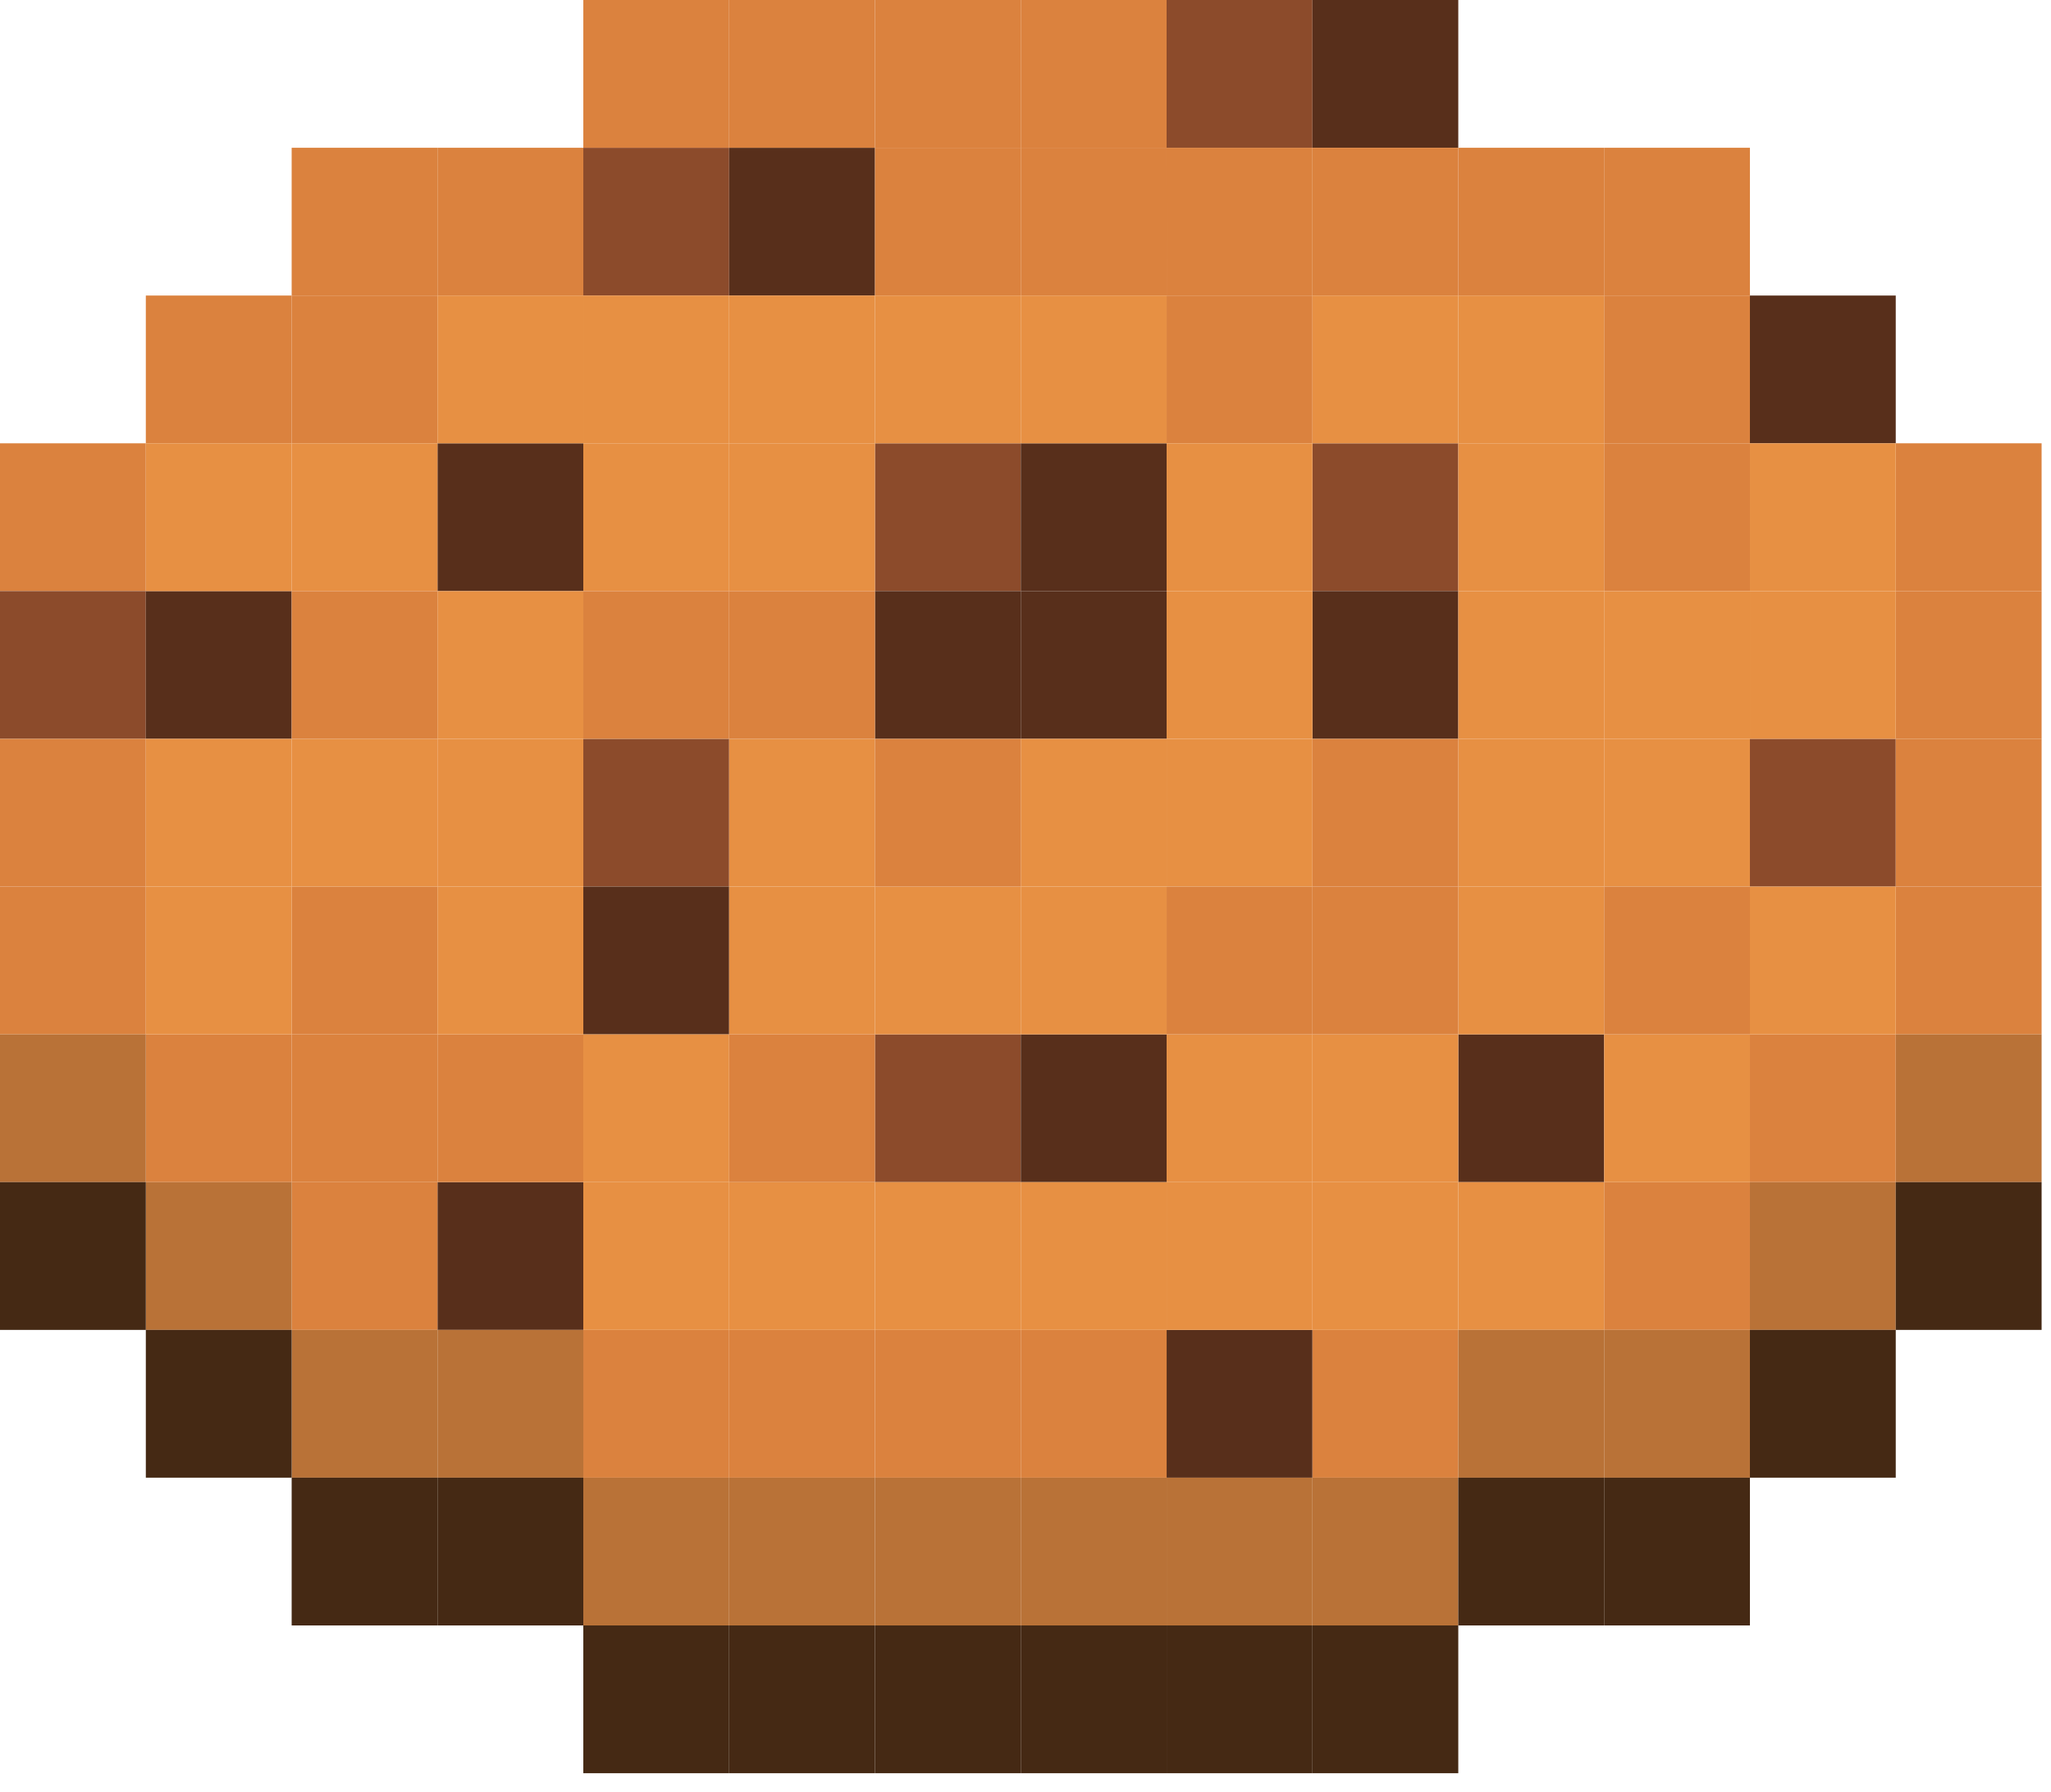
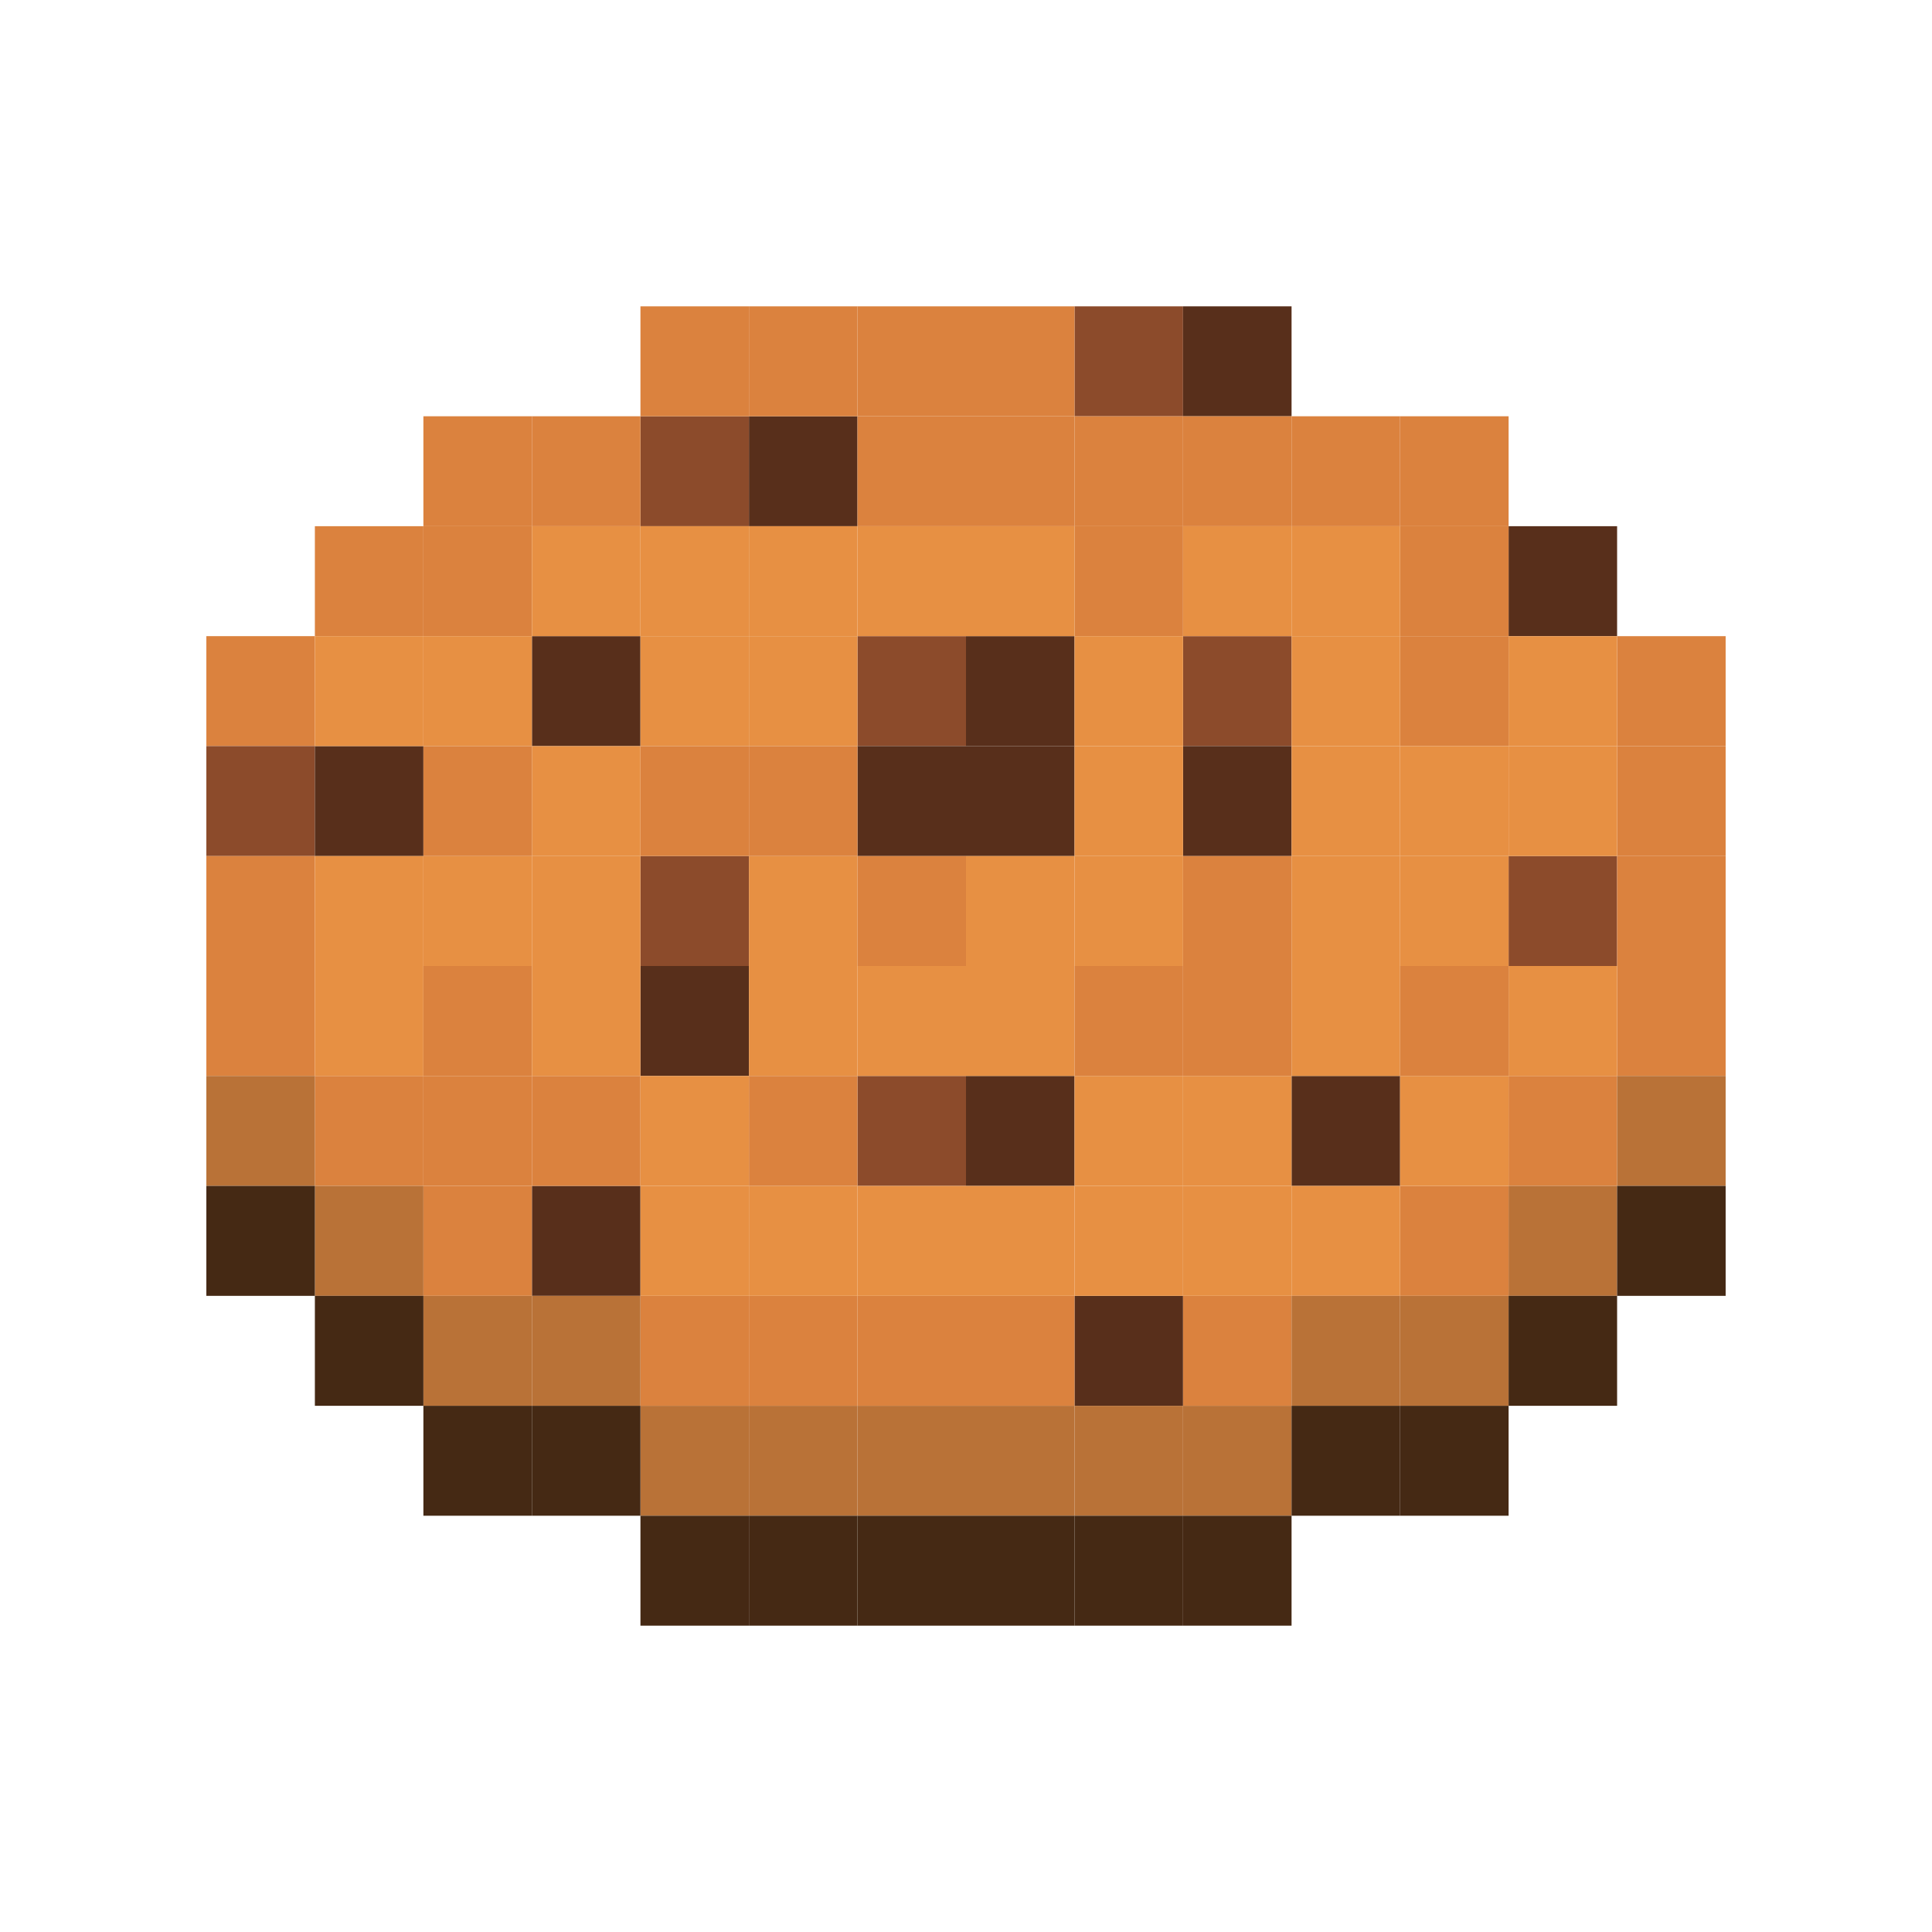
- <svg xmlns="http://www.w3.org/2000/svg" width="79" height="69" viewBox="0 0 79 69" fill="none">
-   <path d="M0 17.073H5.617V22.764H0V17.073Z" fill="#DB823E" />
-   <path d="M0 22.764H5.617V28.454H0V22.764Z" fill="#8C4B2B" />
-   <path d="M22.468 28.454H28.085V34.145H22.468V28.454Z" fill="#8C4B2B" />
-   <path d="M33.702 39.836H39.319V45.527H33.702V39.836Z" fill="#8C4B2B" />
-   <path d="M22.468 5.691H28.085V11.382H22.468V5.691Z" fill="#8C4B2B" />
-   <path d="M44.935 0H50.553V5.691H44.935V0Z" fill="#8C4B2B" />
-   <path d="M50.553 17.073H56.17V22.764H50.553V17.073Z" fill="#8C4B2B" />
-   <path d="M33.702 17.073H39.319V22.764H33.702V17.073Z" fill="#8C4B2B" />
-   <path d="M67.403 28.454H73.02V34.145H67.403V28.454Z" fill="#8C4B2B" />
-   <path d="M5.617 22.764L11.234 22.764V28.454H5.617V22.764Z" fill="#582F1B" />
-   <path d="M16.851 17.073H22.468V22.764H16.851V17.073Z" fill="#582F1B" />
-   <path d="M22.468 34.145H28.085V39.836H22.468V34.145Z" fill="#582F1B" />
-   <path d="M16.851 45.527H22.468V51.218H16.851V45.527Z" fill="#582F1B" />
-   <path d="M39.319 39.836H44.936V45.527H39.319V39.836Z" fill="#582F1B" />
-   <path d="M44.936 51.218H50.553V56.909H44.936V51.218Z" fill="#582F1B" />
-   <path d="M56.17 39.836H61.787V45.527H56.17V39.836Z" fill="#582F1B" />
-   <path d="M50.553 22.764H56.17V28.454H50.553V22.764Z" fill="#582F1B" />
-   <path d="M39.319 22.764L44.936 22.764V28.454H39.319L39.319 22.764Z" fill="#582F1B" />
-   <path d="M39.319 17.073H44.936V22.764L39.319 22.764V17.073Z" fill="#582F1B" />
-   <path d="M33.702 22.764H39.319L39.319 28.454H33.702V22.764Z" fill="#582F1B" />
-   <path d="M28.085 5.691H33.702V11.382H28.085V5.691Z" fill="#582F1B" />
-   <path d="M50.553 0H56.17V5.691H50.553V0Z" fill="#582F1B" />
-   <path d="M67.403 11.382H73.02V17.073H67.403V11.382Z" fill="#582F1B" />
-   <path d="M0 28.454H5.617V34.145H0V28.454Z" fill="#DB823E" />
-   <path d="M0 34.145H5.617V39.836H0V34.145Z" fill="#DB823E" />
-   <path d="M5.617 39.836L11.234 39.836V45.527H5.617L5.617 39.836Z" fill="#DB823E" />
-   <path d="M11.234 39.836H16.851L16.851 45.527L11.234 45.527V39.836Z" fill="#DB823E" />
-   <path d="M11.234 34.145H16.851V39.836H11.234L11.234 34.145Z" fill="#DB823E" />
-   <path d="M11.234 45.527L16.851 45.527V51.218H11.234L11.234 45.527Z" fill="#DB823E" />
-   <path d="M16.851 39.836L22.468 39.836L22.468 45.527H16.851L16.851 39.836Z" fill="#DB823E" />
-   <path d="M22.468 51.218L28.085 51.218V56.909H22.468L22.468 51.218Z" fill="#DB823E" />
-   <path d="M28.085 51.218H33.702V56.909H28.085V51.218Z" fill="#DB823E" />
-   <path d="M33.702 51.218H39.319V56.909H33.702V51.218Z" fill="#DB823E" />
-   <path d="M39.319 51.218H44.936V56.909H39.319V51.218Z" fill="#DB823E" />
-   <path d="M50.553 51.218H56.17V56.909H50.553V51.218Z" fill="#DB823E" />
-   <path d="M61.787 45.527L67.403 45.527V51.218H61.786L61.787 45.527Z" fill="#DB823E" />
-   <path d="M67.403 39.836H73.02V45.527L67.403 45.527L67.403 39.836Z" fill="#DB823E" />
-   <path d="M73.02 34.145L78.638 34.145V39.836L73.02 39.836V34.145Z" fill="#DB823E" />
-   <path d="M73.02 28.454H78.638V34.145L73.02 34.145V28.454Z" fill="#DB823E" />
-   <path d="M73.021 22.764H78.638V28.454H73.02L73.021 22.764Z" fill="#DB823E" />
-   <path d="M73.02 17.073L78.638 17.073V22.764H73.021L73.02 17.073Z" fill="#DB823E" />
-   <path d="M61.786 17.073L67.403 17.073L67.403 22.764H61.786V17.073Z" fill="#DB823E" />
-   <path d="M61.786 11.382H67.403V17.073L61.786 17.073V11.382Z" fill="#DB823E" />
-   <path d="M61.786 5.691H67.403L67.403 11.382H61.786V5.691Z" fill="#DB823E" />
-   <path d="M56.17 5.691L61.786 5.691V11.382L56.17 11.382L56.17 5.691Z" fill="#DB823E" />
-   <path d="M50.553 5.691H56.17L56.17 11.382H50.553L50.553 5.691Z" fill="#DB823E" />
-   <path d="M44.935 5.691H50.553L50.553 11.382H44.936L44.935 5.691Z" fill="#DB823E" />
-   <path d="M44.936 11.382H50.553V17.073H44.936L44.936 11.382Z" fill="#DB823E" />
-   <path d="M39.319 5.691L44.935 5.691L44.936 11.382H39.319V5.691Z" fill="#DB823E" />
-   <path d="M33.702 5.691H39.319V11.382H33.702V5.691Z" fill="#DB823E" />
-   <path d="M33.702 0H39.319L39.319 5.691H33.702L33.702 0Z" fill="#DB823E" />
-   <path d="M39.319 0H44.935V5.691L39.319 5.691L39.319 0Z" fill="#DB823E" />
-   <path d="M28.085 0H33.702L33.702 5.691H28.085L28.085 0Z" fill="#DB823E" />
-   <path d="M22.468 0H28.085L28.085 5.691H22.468L22.468 0Z" fill="#DB823E" />
-   <path d="M16.851 5.691H22.468V11.382H16.851V5.691Z" fill="#DB823E" />
-   <path d="M11.234 5.691H16.851V11.382H11.234V5.691Z" fill="#DB823E" />
-   <path d="M11.234 11.382H16.851V17.073L11.234 17.073V11.382Z" fill="#DB823E" />
-   <path d="M5.617 11.382L11.234 11.382V17.073L5.617 17.073L5.617 11.382Z" fill="#DB823E" />
-   <path d="M5.617 17.073L11.234 17.073L11.234 22.764L5.617 22.764V17.073Z" fill="#E79043" />
-   <path d="M11.234 17.073L16.851 17.073V22.764L11.234 22.764L11.234 17.073Z" fill="#E79043" />
-   <path d="M16.851 11.382H22.468L22.468 17.073H16.851V11.382Z" fill="#E79043" />
-   <path d="M22.468 11.382H28.085V17.073L22.468 17.073L22.468 11.382Z" fill="#E79043" />
-   <path d="M28.085 11.382H33.702L33.702 17.073L28.085 17.073V11.382Z" fill="#E79043" />
-   <path d="M33.702 11.382H39.319L39.319 17.073H33.702L33.702 11.382Z" fill="#E79043" />
-   <path d="M39.319 11.382H44.936L44.936 17.073H39.319L39.319 11.382Z" fill="#E79043" />
-   <path d="M50.553 11.382H56.17L56.17 17.073H50.553V11.382Z" fill="#E79043" />
-   <path d="M56.17 11.382L61.786 11.382V17.073H56.17L56.17 11.382Z" fill="#E79043" />
-   <path d="M56.17 17.073H61.786V22.764H56.17V17.073Z" fill="#E79043" />
-   <path d="M56.17 22.764H61.786L61.787 28.454H56.17V22.764Z" fill="#E79043" />
-   <path d="M56.17 28.454H61.787V34.145H56.17L56.17 28.454Z" fill="#E79043" />
-   <path d="M56.17 34.145H61.787V39.836H56.17V34.145Z" fill="#E79043" />
-   <path d="M50.553 39.836H56.17V45.527H50.553V39.836Z" fill="#E79043" />
-   <path d="M44.936 39.836H50.553V45.527H44.936V39.836Z" fill="#E79043" />
-   <path d="M44.936 45.527H50.553L50.553 51.218H44.936L44.936 45.527Z" fill="#E79043" />
-   <path d="M39.319 45.527H44.936L44.936 51.218H39.319V45.527Z" fill="#E79043" />
-   <path d="M33.702 45.527H39.319V51.218H33.702L33.702 45.527Z" fill="#E79043" />
-   <path d="M28.085 45.527L33.702 45.527L33.702 51.218H28.085L28.085 45.527Z" fill="#E79043" />
-   <path d="M22.468 45.527H28.085L28.085 51.218L22.468 51.218V45.527Z" fill="#E79043" />
-   <path d="M22.468 39.836H28.085L28.085 45.527H22.468L22.468 39.836Z" fill="#E79043" />
-   <path d="M16.851 34.145L22.468 34.145V39.836L16.851 39.836V34.145Z" fill="#E79043" />
-   <path d="M16.851 28.454H22.468V34.145L16.851 34.145L16.851 28.454Z" fill="#E79043" />
-   <path d="M16.851 22.764H22.468L22.468 28.454H16.851V22.764Z" fill="#E79043" />
-   <path d="M22.468 17.073L28.085 17.073V22.764H22.468V17.073Z" fill="#E79043" />
-   <path d="M28.085 17.073L33.702 17.073V22.764H28.085V17.073Z" fill="#E79043" />
-   <path d="M11.234 28.454L16.851 28.454L16.851 34.145H11.234L11.234 28.454Z" fill="#E79043" />
-   <path d="M5.617 28.454H11.234L11.234 34.145L5.617 34.145V28.454Z" fill="#E79043" />
-   <path d="M5.617 34.145L11.234 34.145L11.234 39.836L5.617 39.836V34.145Z" fill="#E79043" />
-   <path d="M28.085 28.454L33.702 28.454L33.702 34.145H28.085V28.454Z" fill="#E79043" />
-   <path d="M28.085 34.145H33.702L33.702 39.836L28.085 39.836V34.145Z" fill="#E79043" />
-   <path d="M33.702 34.145L39.319 34.145V39.836H33.702L33.702 34.145Z" fill="#E79043" />
-   <path d="M39.319 34.145H44.936V39.836H39.319V34.145Z" fill="#E79043" />
-   <path d="M39.319 28.454H44.936V34.145H39.319L39.319 28.454Z" fill="#E79043" />
-   <path d="M44.936 28.454H50.553L50.553 34.145L44.936 34.145V28.454Z" fill="#E79043" />
-   <path d="M44.936 22.764L50.553 22.764V28.454H44.936V22.764Z" fill="#E79043" />
-   <path d="M44.936 17.073H50.553V22.764L44.936 22.764V17.073Z" fill="#E79043" />
-   <path d="M67.403 17.073H73.02L73.021 22.764L67.403 22.764L67.403 17.073Z" fill="#E79043" />
-   <path d="M67.403 22.764L73.021 22.764L73.02 28.454H67.403L67.403 22.764Z" fill="#E79043" />
-   <path d="M61.786 22.764H67.403L67.403 28.454L61.787 28.454L61.786 22.764Z" fill="#E79043" />
-   <path d="M61.787 28.454L67.403 28.454V34.145H61.787V28.454Z" fill="#E79043" />
-   <path d="M67.403 34.145H73.02V39.836H67.403V34.145Z" fill="#E79043" />
-   <path d="M61.787 39.836H67.403L67.403 45.527L61.787 45.527V39.836Z" fill="#E79043" />
-   <path d="M56.17 45.527H61.787L61.786 51.218L56.17 51.218L56.17 45.527Z" fill="#E79043" />
-   <path d="M50.553 45.527H56.17L56.17 51.218H50.553L50.553 45.527Z" fill="#E79043" />
-   <path d="M11.234 22.764L16.851 22.764V28.454L11.234 28.454V22.764Z" fill="#DB823E" />
-   <path d="M22.468 22.764H28.085V28.454H22.468L22.468 22.764Z" fill="#DB823E" />
-   <path d="M28.085 22.764H33.702V28.454L28.085 28.454V22.764Z" fill="#DB823E" />
-   <path d="M33.702 28.454H39.319L39.319 34.145L33.702 34.145L33.702 28.454Z" fill="#DB823E" />
-   <path d="M50.553 28.454H56.17L56.17 34.145H50.553L50.553 28.454Z" fill="#DB823E" />
-   <path d="M50.553 34.145H56.17V39.836H50.553L50.553 34.145Z" fill="#DB823E" />
-   <path d="M44.936 34.145L50.553 34.145L50.553 39.836H44.936V34.145Z" fill="#DB823E" />
-   <path d="M61.787 34.145H67.403V39.836H61.787V34.145Z" fill="#DB823E" />
-   <path d="M28.085 39.836L33.702 39.836V45.527L28.085 45.527L28.085 39.836Z" fill="#DB823E" />
-   <path d="M0 39.836H5.617L5.617 45.527H0V39.836Z" fill="#B97237" />
-   <path d="M5.617 45.527H11.234L11.234 51.218H5.617V45.527Z" fill="#B97237" />
-   <path d="M11.234 51.218H16.851L16.851 56.909H11.234V51.218Z" fill="#B97237" />
-   <path d="M16.851 51.218H22.468L22.468 56.909H16.851L16.851 51.218Z" fill="#B97237" />
-   <path d="M22.468 56.909H28.085V62.6H22.468V56.909Z" fill="#B97237" />
-   <path d="M28.085 56.909H33.702V62.6H28.085V56.909Z" fill="#B97237" />
-   <path d="M33.702 56.909H39.319V62.6H33.702V56.909Z" fill="#B97237" />
-   <path d="M39.319 56.909H44.936L44.936 62.6H39.319V56.909Z" fill="#B97237" />
-   <path d="M44.936 56.909H50.553V62.6H44.936L44.936 56.909Z" fill="#B97237" />
-   <path d="M50.553 56.909H56.17V62.6H50.553V56.909Z" fill="#B97237" />
-   <path d="M56.17 51.218L61.786 51.218L61.787 56.909H56.17V51.218Z" fill="#B97237" />
-   <path d="M61.786 51.218H67.403V56.909H61.787L61.786 51.218Z" fill="#B97237" />
-   <path d="M67.403 45.527L73.02 45.527V51.218H67.403V45.527Z" fill="#B97237" />
-   <path d="M73.02 39.836L78.638 39.836V45.527H73.02V39.836Z" fill="#B97237" />
-   <path d="M0 45.527H5.617V51.218H0V45.527Z" fill="#452914" />
-   <path d="M5.617 51.218H11.234V56.909H5.617V51.218Z" fill="#452914" />
-   <path d="M11.234 56.909H16.851V62.6H11.234V56.909Z" fill="#452914" />
-   <path d="M16.851 56.909H22.468V62.6H16.851V56.909Z" fill="#452914" />
-   <path d="M22.468 62.6H28.085V68.291H22.468V62.6Z" fill="#452914" />
-   <path d="M28.085 62.6H33.702V68.291H28.085V62.6Z" fill="#452914" />
-   <path d="M33.702 62.6H39.319V68.291H33.702V62.6Z" fill="#452914" />
-   <path d="M39.319 62.6H44.936V68.291H39.319V62.6Z" fill="#452914" />
-   <path d="M44.936 62.6H50.553V68.291H44.936V62.6Z" fill="#452914" />
-   <path d="M50.553 62.6H56.17V68.291H50.553V62.6Z" fill="#452914" />
-   <path d="M56.17 56.909H61.787V62.6H56.17V56.909Z" fill="#452914" />
-   <path d="M61.787 56.909H67.403V62.6H61.787V56.909Z" fill="#452914" />
-   <path d="M67.403 51.218H73.02V56.909H67.403V51.218Z" fill="#452914" />
-   <path d="M73.02 45.527H78.638V51.218H73.02V45.527Z" fill="#452914" />
+ <svg xmlns="http://www.w3.org/2000/svg" width="100" height="100" viewBox="0 0 100 100" fill="none">
+   <path d="M10.681 32.927H16.298V38.618H10.681V32.927Z" fill="#DB823E" />
+   <path d="M10.681 38.618H16.298V44.309H10.681V38.618Z" fill="#8C4B2B" />
+   <path d="M33.149 44.309H38.766V50H33.149V44.309Z" fill="#8C4B2B" />
+   <path d="M44.383 55.691H50V61.382H44.383V55.691Z" fill="#8C4B2B" />
+   <path d="M33.149 21.546H38.766V27.236H33.149V21.546Z" fill="#8C4B2B" />
+   <path d="M55.617 15.855H61.234V21.546H55.617V15.855Z" fill="#8C4B2B" />
+   <path d="M61.234 32.927H66.851V38.618H61.234V32.927Z" fill="#8C4B2B" />
+   <path d="M44.383 32.927H50V38.618H44.383V32.927Z" fill="#8C4B2B" />
+   <path d="M78.085 44.309H83.701V50H78.085V44.309Z" fill="#8C4B2B" />
+   <path d="M16.298 38.618L21.915 38.618V44.309H16.298V38.618Z" fill="#582F1B" />
+   <path d="M27.532 32.927H33.149V38.618H27.532V32.927Z" fill="#582F1B" />
+   <path d="M33.149 50H38.766V55.691H33.149V50Z" fill="#582F1B" />
+   <path d="M27.532 61.382H33.149V67.073H27.532V61.382Z" fill="#582F1B" />
+   <path d="M50 55.691H55.617V61.382H50V55.691Z" fill="#582F1B" />
+   <path d="M55.617 67.073H61.234V72.764H55.617V67.073Z" fill="#582F1B" />
+   <path d="M66.851 55.691H72.468V61.382H66.851V55.691Z" fill="#582F1B" />
+   <path d="M61.234 38.618H66.851V44.309H61.234V38.618Z" fill="#582F1B" />
+   <path d="M50 38.618L55.617 38.618V44.309H50L50 38.618Z" fill="#582F1B" />
+   <path d="M50 32.927H55.617V38.618L50 38.618V32.927Z" fill="#582F1B" />
+   <path d="M44.383 38.618H50L50 44.309H44.383V38.618Z" fill="#582F1B" />
+   <path d="M38.766 21.546H44.383V27.236H38.766V21.546Z" fill="#582F1B" />
+   <path d="M61.234 15.855H66.851V21.546H61.234V15.855Z" fill="#582F1B" />
+   <path d="M78.085 27.236H83.701V32.927H78.085V27.236Z" fill="#582F1B" />
+   <path d="M10.681 44.309H16.298V50H10.681V44.309Z" fill="#DB823E" />
+   <path d="M10.681 50H16.298V55.691H10.681V50Z" fill="#DB823E" />
+   <path d="M16.298 55.691L21.915 55.691V61.382H16.298L16.298 55.691Z" fill="#DB823E" />
+   <path d="M21.915 55.691H27.532L27.532 61.382L21.915 61.382V55.691Z" fill="#DB823E" />
+   <path d="M21.915 50H27.532V55.691H21.915L21.915 50Z" fill="#DB823E" />
+   <path d="M21.915 61.382L27.532 61.382V67.073H21.915L21.915 61.382Z" fill="#DB823E" />
+   <path d="M27.532 55.691L33.149 55.691L33.149 61.382H27.532L27.532 55.691Z" fill="#DB823E" />
+   <path d="M33.149 67.073L38.766 67.073V72.764H33.149L33.149 67.073Z" fill="#DB823E" />
+   <path d="M38.766 67.073H44.383V72.764H38.766V67.073Z" fill="#DB823E" />
+   <path d="M44.383 67.073H50V72.764H44.383V67.073Z" fill="#DB823E" />
+   <path d="M50 67.073H55.617V72.764H50V67.073Z" fill="#DB823E" />
+   <path d="M61.234 67.073H66.851V72.764H61.234V67.073Z" fill="#DB823E" />
+   <path d="M72.468 61.382L78.085 61.382V67.073H72.468L72.468 61.382Z" fill="#DB823E" />
+   <path d="M78.085 55.691H83.701V61.382L78.085 61.382L78.085 55.691Z" fill="#DB823E" />
+   <path d="M83.701 50L89.319 50V55.691L83.701 55.691V50Z" fill="#DB823E" />
+   <path d="M83.701 44.309H89.319V50L83.701 50V44.309Z" fill="#DB823E" />
+   <path d="M83.702 38.618H89.319V44.309H83.701L83.702 38.618Z" fill="#DB823E" />
+   <path d="M83.701 32.927L89.319 32.927V38.618H83.702L83.701 32.927Z" fill="#DB823E" />
+   <path d="M72.468 32.927L78.085 32.927L78.085 38.618H72.468V32.927Z" fill="#DB823E" />
+   <path d="M72.468 27.236H78.085V32.927L72.468 32.927V27.236Z" fill="#DB823E" />
+   <path d="M72.468 21.546H78.085L78.085 27.236H72.468V21.546Z" fill="#DB823E" />
+   <path d="M66.851 21.546L72.468 21.546V27.236L66.851 27.236L66.851 21.546Z" fill="#DB823E" />
+   <path d="M61.234 21.546H66.851L66.851 27.236H61.234L61.234 21.546Z" fill="#DB823E" />
+   <path d="M55.617 21.546H61.234L61.234 27.236H55.617L55.617 21.546Z" fill="#DB823E" />
+   <path d="M55.617 27.236H61.234V32.927H55.617L55.617 27.236Z" fill="#DB823E" />
+   <path d="M50 21.546L55.617 21.546L55.617 27.236H50V21.546Z" fill="#DB823E" />
+   <path d="M44.383 21.546H50V27.236H44.383V21.546Z" fill="#DB823E" />
+   <path d="M44.383 15.855H50L50 21.546H44.383L44.383 15.855Z" fill="#DB823E" />
+   <path d="M50 15.855H55.617V21.546L50 21.546L50 15.855Z" fill="#DB823E" />
+   <path d="M38.766 15.855H44.383L44.383 21.546H38.766L38.766 15.855Z" fill="#DB823E" />
+   <path d="M33.149 15.855H38.766L38.766 21.546H33.149L33.149 15.855Z" fill="#DB823E" />
+   <path d="M27.532 21.546H33.149V27.236H27.532V21.546Z" fill="#DB823E" />
+   <path d="M21.915 21.546H27.532V27.236H21.915V21.546Z" fill="#DB823E" />
+   <path d="M21.915 27.236H27.532V32.927L21.915 32.927V27.236Z" fill="#DB823E" />
+   <path d="M16.298 27.236L21.915 27.236V32.927L16.298 32.927L16.298 27.236Z" fill="#DB823E" />
+   <path d="M16.298 32.927L21.915 32.927L21.915 38.618L16.298 38.618V32.927Z" fill="#E79043" />
+   <path d="M21.915 32.927L27.532 32.927V38.618L21.915 38.618L21.915 32.927Z" fill="#E79043" />
+   <path d="M27.532 27.236H33.149L33.149 32.927H27.532V27.236Z" fill="#E79043" />
+   <path d="M33.149 27.236H38.766V32.927L33.149 32.927L33.149 27.236Z" fill="#E79043" />
+   <path d="M38.766 27.236H44.383L44.383 32.927L38.766 32.927V27.236Z" fill="#E79043" />
+   <path d="M44.383 27.236H50L50 32.927H44.383L44.383 27.236Z" fill="#E79043" />
+   <path d="M50 27.236H55.617L55.617 32.927H50L50 27.236Z" fill="#E79043" />
+   <path d="M61.234 27.236H66.851L66.851 32.927H61.234V27.236Z" fill="#E79043" />
+   <path d="M66.851 27.236L72.468 27.236V32.927H66.851L66.851 27.236Z" fill="#E79043" />
+   <path d="M66.851 32.927H72.468V38.618H66.851V32.927Z" fill="#E79043" />
+   <path d="M66.851 38.618H72.468L72.468 44.309H66.851V38.618Z" fill="#E79043" />
+   <path d="M66.851 44.309H72.468V50H66.851L66.851 44.309Z" fill="#E79043" />
+   <path d="M66.851 50H72.468V55.691H66.851V50Z" fill="#E79043" />
+   <path d="M61.234 55.691H66.851V61.382H61.234V55.691Z" fill="#E79043" />
+   <path d="M55.617 55.691H61.234V61.382H55.617V55.691Z" fill="#E79043" />
+   <path d="M55.617 61.382H61.234L61.234 67.073H55.617L55.617 61.382Z" fill="#E79043" />
+   <path d="M50 61.382H55.617L55.617 67.073H50V61.382Z" fill="#E79043" />
+   <path d="M44.383 61.382H50V67.073H44.383L44.383 61.382Z" fill="#E79043" />
+   <path d="M38.766 61.382L44.383 61.382L44.383 67.073H38.766L38.766 61.382Z" fill="#E79043" />
+   <path d="M33.149 61.382H38.766L38.766 67.073L33.149 67.073V61.382Z" fill="#E79043" />
+   <path d="M33.149 55.691H38.766L38.766 61.382H33.149L33.149 55.691Z" fill="#E79043" />
+   <path d="M27.532 50L33.149 50V55.691L27.532 55.691V50Z" fill="#E79043" />
+   <path d="M27.532 44.309H33.149V50L27.532 50L27.532 44.309Z" fill="#E79043" />
+   <path d="M27.532 38.618H33.149L33.149 44.309H27.532V38.618Z" fill="#E79043" />
+   <path d="M33.149 32.927L38.766 32.927V38.618H33.149V32.927Z" fill="#E79043" />
+   <path d="M38.766 32.927L44.383 32.927V38.618H38.766V32.927Z" fill="#E79043" />
+   <path d="M21.915 44.309L27.532 44.309L27.532 50H21.915L21.915 44.309Z" fill="#E79043" />
+   <path d="M16.298 44.309H21.915L21.915 50L16.298 50V44.309Z" fill="#E79043" />
+   <path d="M16.298 50L21.915 50L21.915 55.691L16.298 55.691V50Z" fill="#E79043" />
+   <path d="M38.766 44.309L44.383 44.309L44.383 50H38.766V44.309Z" fill="#E79043" />
+   <path d="M38.766 50H44.383L44.383 55.691L38.766 55.691V50Z" fill="#E79043" />
+   <path d="M44.383 50L50 50V55.691H44.383L44.383 50Z" fill="#E79043" />
+   <path d="M50 50H55.617V55.691H50V50Z" fill="#E79043" />
+   <path d="M50 44.309H55.617V50H50L50 44.309Z" fill="#E79043" />
+   <path d="M55.617 44.309H61.234L61.234 50L55.617 50V44.309Z" fill="#E79043" />
+   <path d="M55.617 38.618L61.234 38.618V44.309H55.617V38.618Z" fill="#E79043" />
+   <path d="M55.617 32.927H61.234V38.618L55.617 38.618V32.927Z" fill="#E79043" />
+   <path d="M78.085 32.927H83.701L83.702 38.618L78.085 38.618L78.085 32.927Z" fill="#E79043" />
+   <path d="M78.085 38.618L83.702 38.618L83.701 44.309H78.085L78.085 38.618Z" fill="#E79043" />
+   <path d="M72.468 38.618H78.085L78.085 44.309L72.468 44.309L72.468 38.618Z" fill="#E79043" />
+   <path d="M72.468 44.309L78.085 44.309V50H72.468V44.309Z" fill="#E79043" />
+   <path d="M78.085 50H83.701V55.691H78.085V50Z" fill="#E79043" />
+   <path d="M72.468 55.691H78.085L78.085 61.382L72.468 61.382V55.691Z" fill="#E79043" />
+   <path d="M66.851 61.382H72.468L72.468 67.073L66.851 67.073L66.851 61.382Z" fill="#E79043" />
+   <path d="M61.234 61.382H66.851L66.851 67.073H61.234L61.234 61.382Z" fill="#E79043" />
+   <path d="M21.915 38.618L27.532 38.618V44.309L21.915 44.309V38.618Z" fill="#DB823E" />
+   <path d="M33.149 38.618H38.766V44.309H33.149L33.149 38.618Z" fill="#DB823E" />
+   <path d="M38.766 38.618H44.383V44.309L38.766 44.309V38.618Z" fill="#DB823E" />
+   <path d="M44.383 44.309H50L50 50L44.383 50L44.383 44.309Z" fill="#DB823E" />
+   <path d="M61.234 44.309H66.851L66.851 50H61.234L61.234 44.309Z" fill="#DB823E" />
+   <path d="M61.234 50H66.851V55.691H61.234L61.234 50Z" fill="#DB823E" />
+   <path d="M55.617 50L61.234 50L61.234 55.691H55.617V50Z" fill="#DB823E" />
+   <path d="M72.468 50H78.085V55.691H72.468V50Z" fill="#DB823E" />
+   <path d="M38.766 55.691L44.383 55.691V61.382L38.766 61.382L38.766 55.691Z" fill="#DB823E" />
+   <path d="M10.681 55.691H16.298L16.298 61.382H10.681V55.691Z" fill="#B97237" />
+   <path d="M16.298 61.382H21.915L21.915 67.073H16.298V61.382Z" fill="#B97237" />
+   <path d="M21.915 67.073H27.532L27.532 72.764H21.915V67.073Z" fill="#B97237" />
+   <path d="M27.532 67.073H33.149L33.149 72.764H27.532L27.532 67.073Z" fill="#B97237" />
+   <path d="M33.149 72.764H38.766V78.454H33.149V72.764Z" fill="#B97237" />
+   <path d="M38.766 72.764H44.383V78.454H38.766V72.764Z" fill="#B97237" />
+   <path d="M44.383 72.764H50V78.454H44.383V72.764Z" fill="#B97237" />
+   <path d="M50 72.764H55.617L55.617 78.454H50V72.764Z" fill="#B97237" />
+   <path d="M55.617 72.764H61.234V78.454H55.617L55.617 72.764Z" fill="#B97237" />
+   <path d="M61.234 72.764H66.851V78.454H61.234V72.764Z" fill="#B97237" />
+   <path d="M66.851 67.073L72.468 67.073L72.468 72.764H66.851V67.073Z" fill="#B97237" />
+   <path d="M72.468 67.073H78.085V72.764H72.468L72.468 67.073Z" fill="#B97237" />
+   <path d="M78.085 61.382L83.701 61.382V67.073H78.085V61.382Z" fill="#B97237" />
+   <path d="M83.701 55.691L89.319 55.691V61.382H83.701V55.691Z" fill="#B97237" />
+   <path d="M10.681 61.382H16.298V67.073H10.681V61.382Z" fill="#452914" />
+   <path d="M16.298 67.073H21.915V72.764H16.298V67.073Z" fill="#452914" />
+   <path d="M21.915 72.764H27.532V78.454H21.915V72.764Z" fill="#452914" />
+   <path d="M27.532 72.764H33.149V78.454H27.532V72.764Z" fill="#452914" />
+   <path d="M33.149 78.454H38.766V84.145H33.149V78.454Z" fill="#452914" />
+   <path d="M38.766 78.454H44.383V84.145H38.766V78.454Z" fill="#452914" />
+   <path d="M44.383 78.454H50V84.145H44.383V78.454Z" fill="#452914" />
+   <path d="M50 78.454H55.617V84.145H50V78.454Z" fill="#452914" />
+   <path d="M55.617 78.454H61.234V84.145H55.617V78.454Z" fill="#452914" />
+   <path d="M61.234 78.454H66.851V84.145H61.234V78.454Z" fill="#452914" />
+   <path d="M66.851 72.764H72.468V78.454H66.851V72.764Z" fill="#452914" />
+   <path d="M72.468 72.764H78.085V78.454H72.468V72.764Z" fill="#452914" />
+   <path d="M78.085 67.073H83.701V72.764H78.085V67.073Z" fill="#452914" />
+   <path d="M83.701 61.382H89.319V67.073H83.701V61.382Z" fill="#452914" />
</svg>
